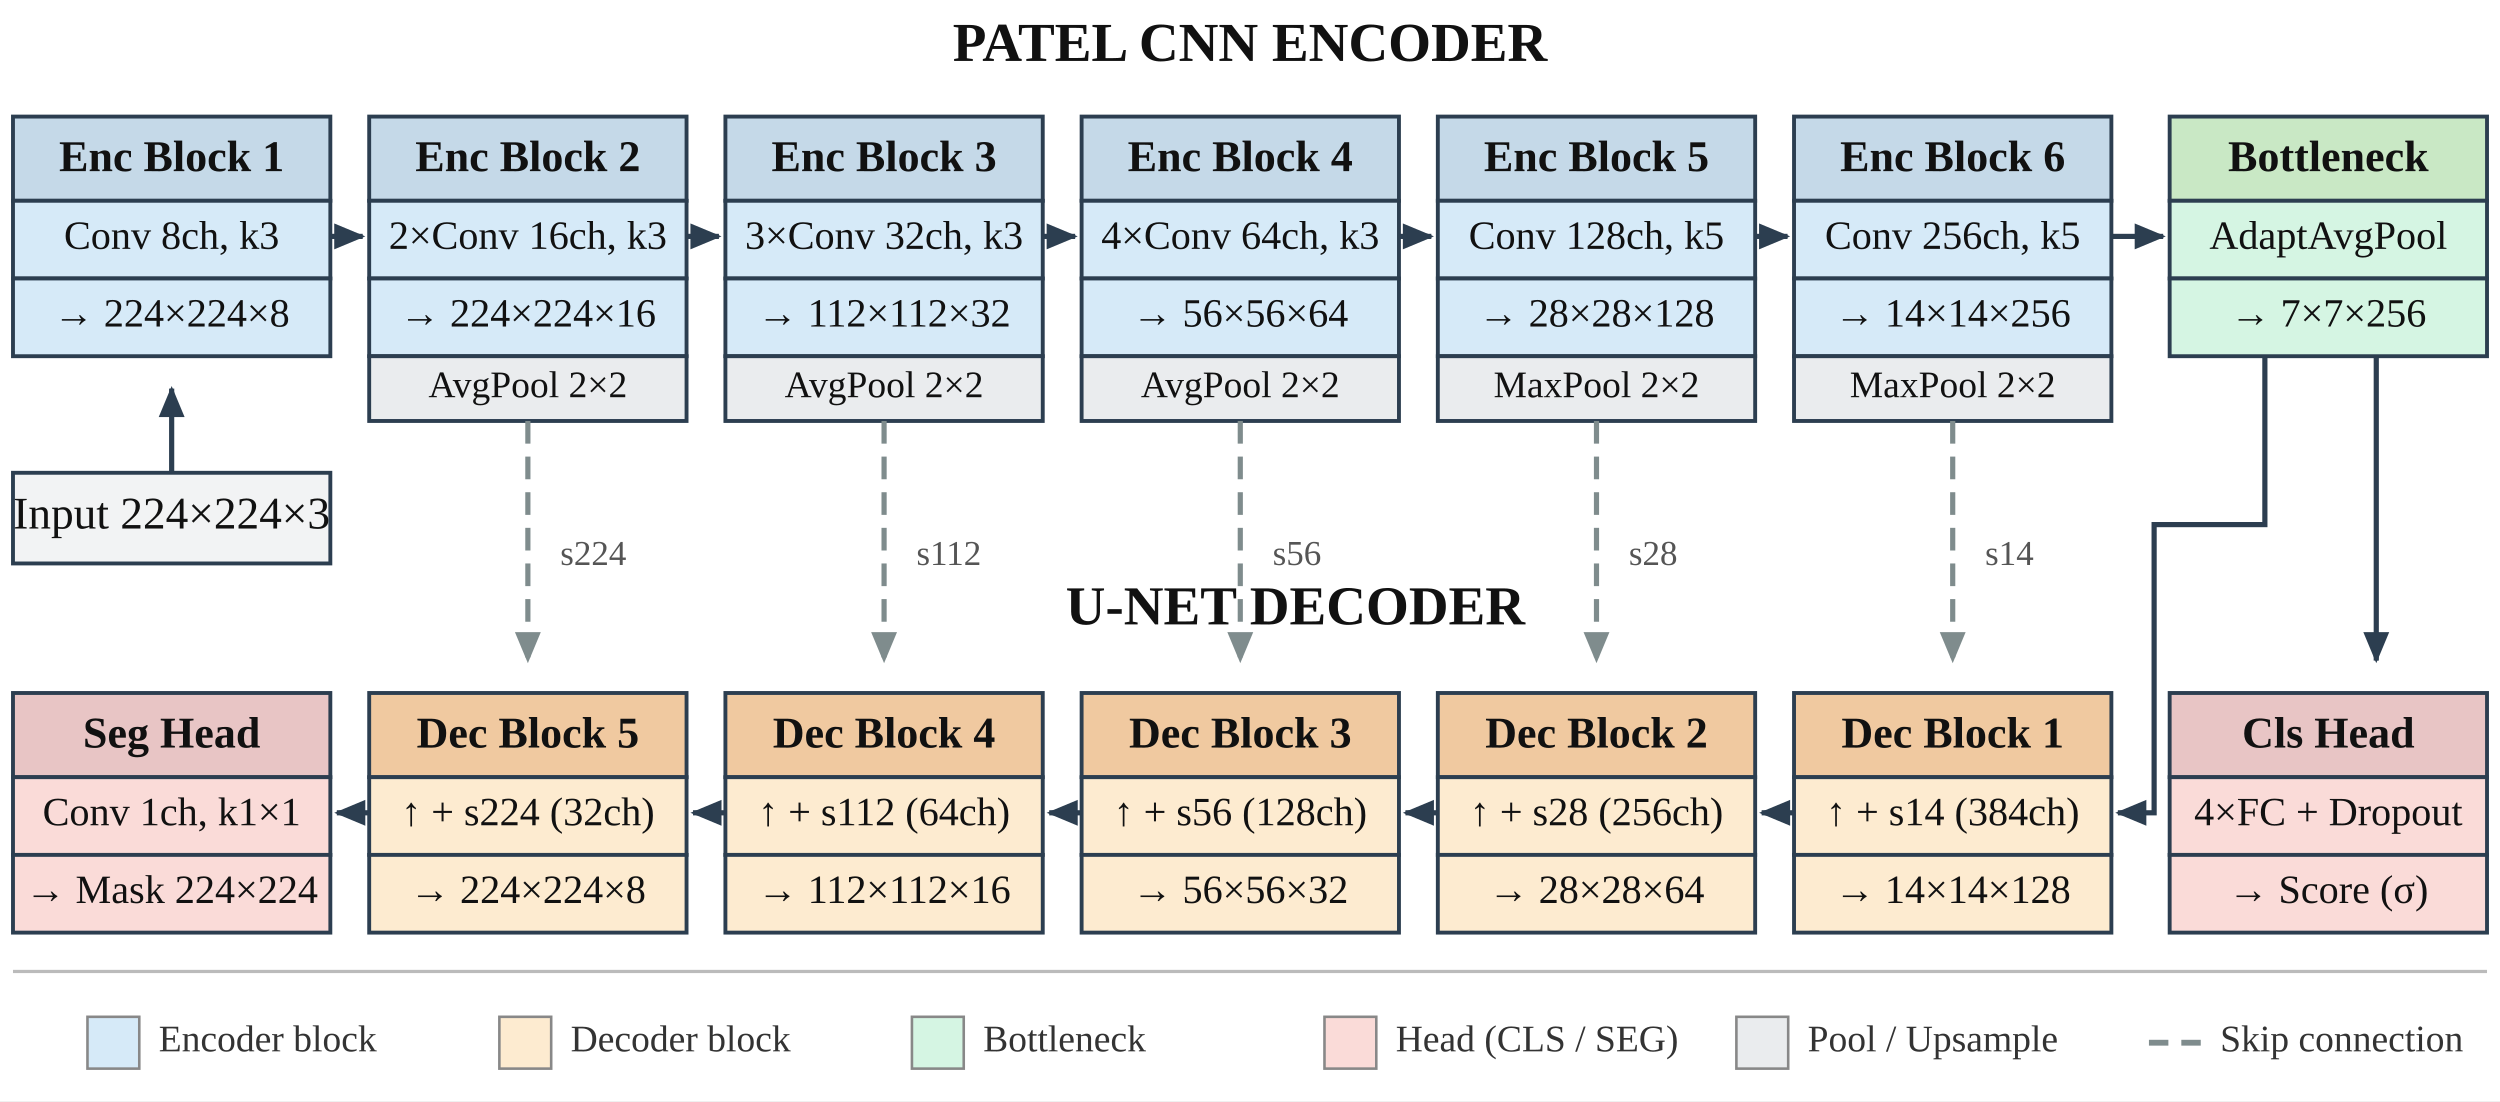
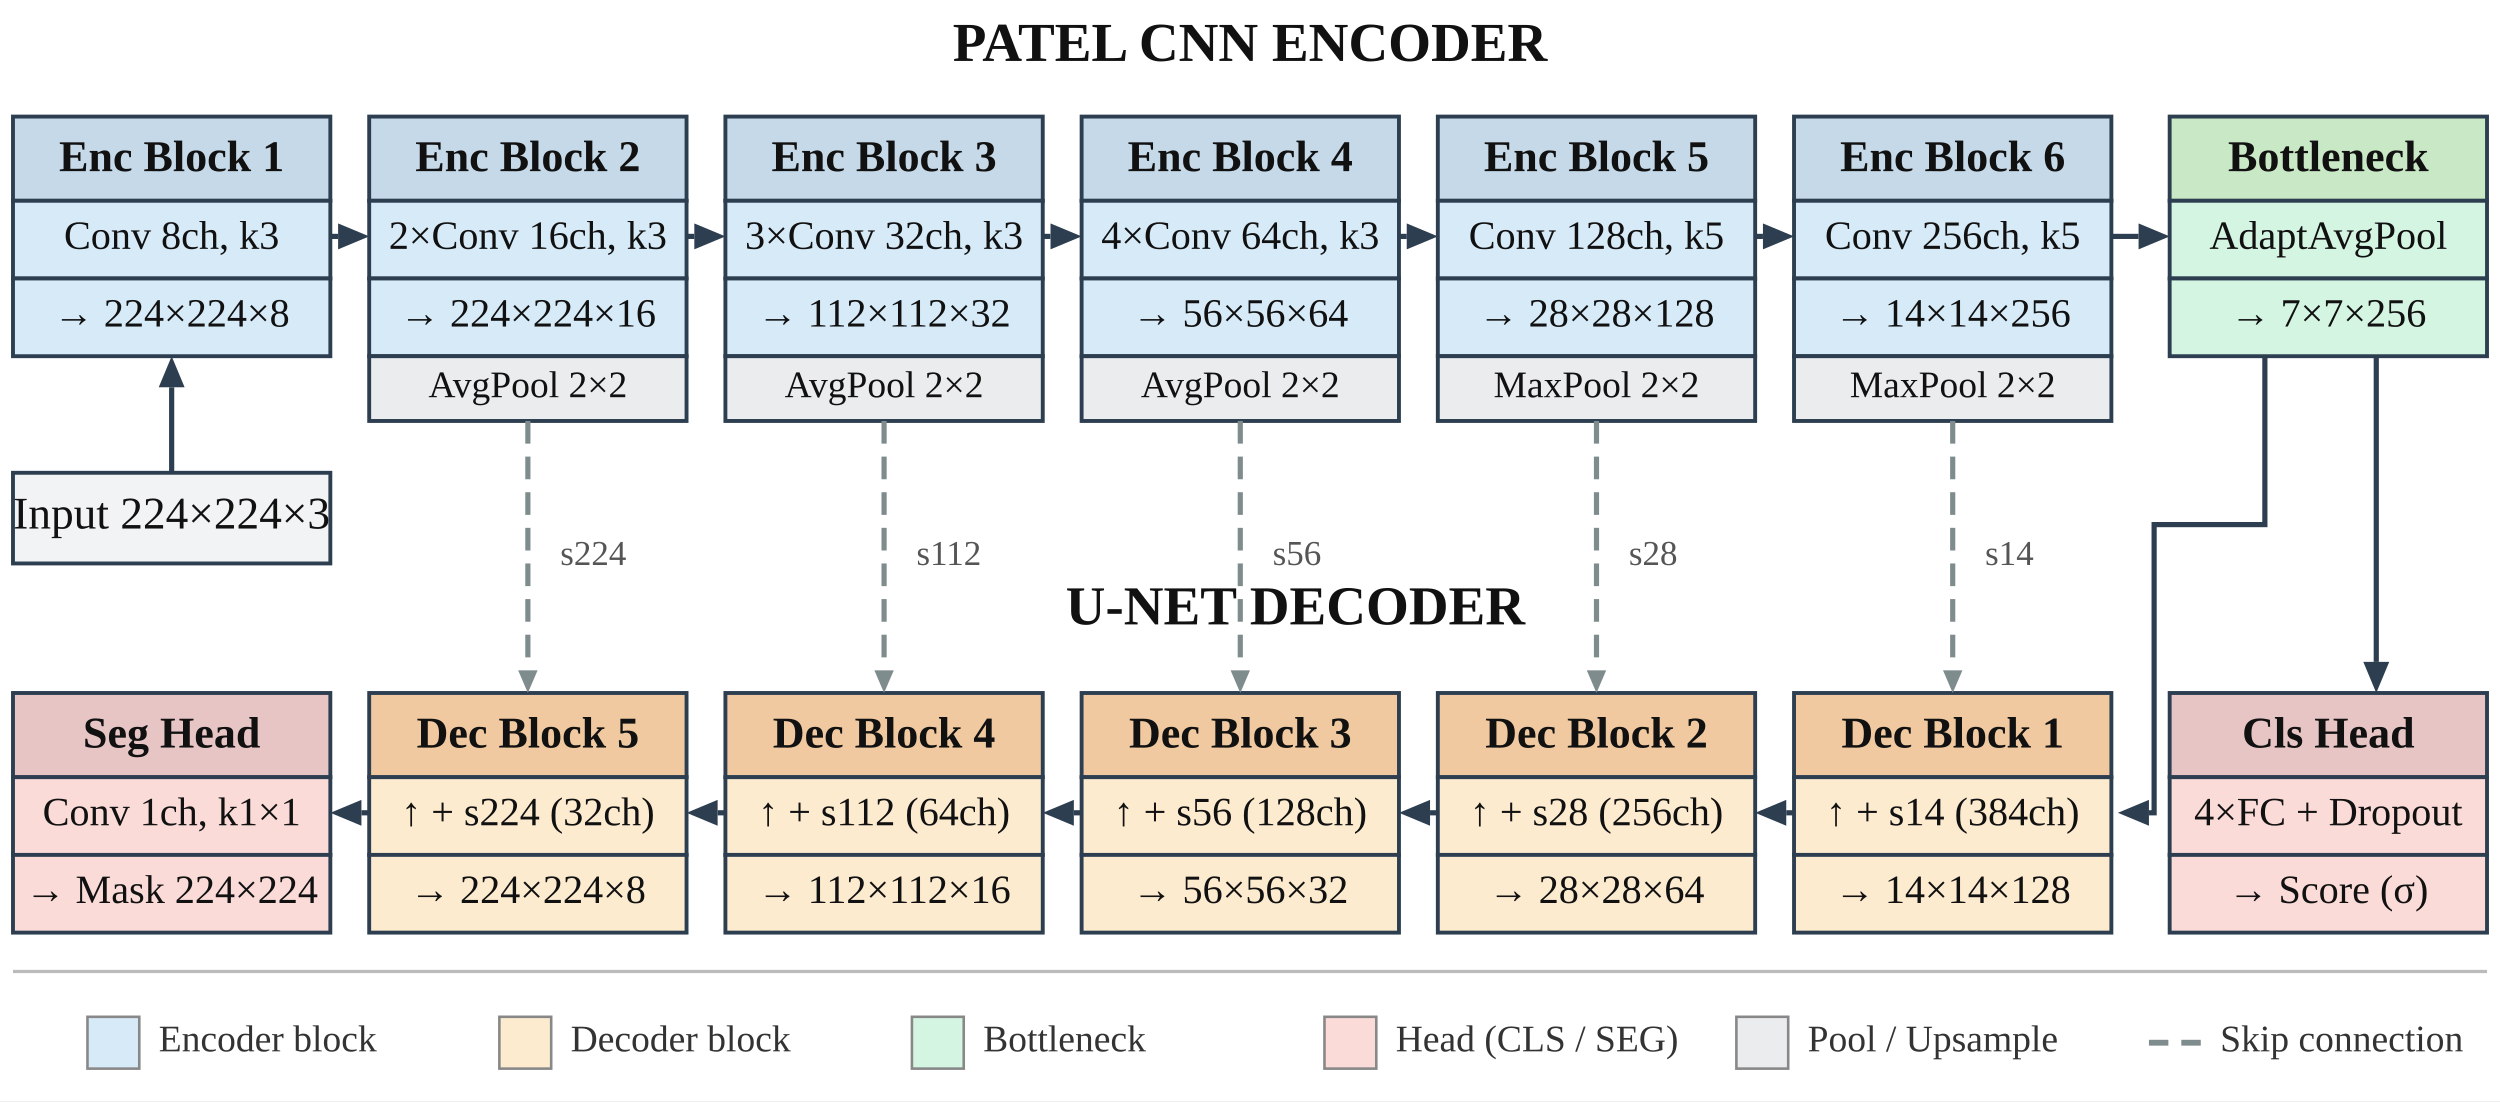
<svg xmlns="http://www.w3.org/2000/svg" width="5.361in" height="2.361in" viewBox="0 0 386.0 170.0">
-   <defs>
-     <marker id="ah" markerWidth="6" markerHeight="5" refX="5.5" refY="2.5" orient="auto">
-       <path d="M0,0 L0,5 L6,2.5 z" fill="#2C3E50" />
-     </marker>
-     <marker id="ahs" markerWidth="6" markerHeight="5" refX="5.5" refY="2.5" orient="auto">
-       <path d="M0,0 L0,5 L6,2.5 z" fill="#7F8C8D" />
-     </marker>
-   </defs>
  <rect width="386.0" height="170.0" fill="white" />
  <rect x="2.0" y="18.0" width="49.0" height="13.0" rx="0" fill="#C5D9E8" stroke="#2C3E50" stroke-width="0.6" />
  <text x="26.5" y="24.5" text-anchor="middle" dominant-baseline="middle" font-size="6.8" font-weight="bold" fill="#111111" font-family="'Times New Roman', Georgia, serif">Enc Block 1</text>
  <rect x="2.0" y="31.0" width="49.0" height="12.0" rx="0" fill="#D6EAF8" stroke="#2C3E50" stroke-width="0.6" />
  <text x="26.5" y="37.0" text-anchor="middle" dominant-baseline="middle" font-size="6.2" font-weight="normal" fill="#111111" font-family="'Times New Roman', Georgia, serif">Conv 8ch, k3</text>
  <rect x="2.0" y="43.0" width="49.0" height="12.0" rx="0" fill="#D6EAF8" stroke="#2C3E50" stroke-width="0.6" />
  <text x="26.5" y="49.0" text-anchor="middle" dominant-baseline="middle" font-size="6.2" font-weight="normal" fill="#111111" font-family="'Times New Roman', Georgia, serif">→ 224×224×8</text>
-   <line x1="51.0" y1="36.5" x2="56.0" y2="36.5" stroke="#2C3E50" stroke-width="0.8" marker-end="url(#ah)" />
+   <line x1="51.0" y1="36.5" x2="52.2" y2="36.5" stroke="#2C3E50" stroke-width="0.8" />
+   <polygon points="52.2,34.5 57.0,36.5 52.2,38.5" fill="#2C3E50" />
  <rect x="57.0" y="18.0" width="49.0" height="13.0" rx="0" fill="#C5D9E8" stroke="#2C3E50" stroke-width="0.6" />
  <text x="81.5" y="24.5" text-anchor="middle" dominant-baseline="middle" font-size="6.8" font-weight="bold" fill="#111111" font-family="'Times New Roman', Georgia, serif">Enc Block 2</text>
  <rect x="57.0" y="31.0" width="49.0" height="12.0" rx="0" fill="#D6EAF8" stroke="#2C3E50" stroke-width="0.6" />
  <text x="81.5" y="37.0" text-anchor="middle" dominant-baseline="middle" font-size="6.2" font-weight="normal" fill="#111111" font-family="'Times New Roman', Georgia, serif">2×Conv 16ch, k3</text>
  <rect x="57.0" y="43.0" width="49.0" height="12.0" rx="0" fill="#D6EAF8" stroke="#2C3E50" stroke-width="0.6" />
  <text x="81.5" y="49.0" text-anchor="middle" dominant-baseline="middle" font-size="6.2" font-weight="normal" fill="#111111" font-family="'Times New Roman', Georgia, serif">→ 224×224×16</text>
  <rect x="57.0" y="55.0" width="49.0" height="10.0" rx="0" fill="#EAECEE" stroke="#2C3E50" stroke-width="0.6" />
  <text x="81.5" y="60.0" text-anchor="middle" dominant-baseline="middle" font-size="5.8" font-weight="normal" fill="#111111" font-family="'Times New Roman', Georgia, serif">AvgPool 2×2</text>
-   <line x1="106.0" y1="36.5" x2="111.0" y2="36.5" stroke="#2C3E50" stroke-width="0.8" marker-end="url(#ah)" />
+   <line x1="106.0" y1="36.5" x2="107.2" y2="36.5" stroke="#2C3E50" stroke-width="0.8" />
+   <polygon points="107.2,34.5 112.0,36.5 107.2,38.5" fill="#2C3E50" />
  <rect x="112.0" y="18.0" width="49.0" height="13.0" rx="0" fill="#C5D9E8" stroke="#2C3E50" stroke-width="0.6" />
  <text x="136.5" y="24.5" text-anchor="middle" dominant-baseline="middle" font-size="6.8" font-weight="bold" fill="#111111" font-family="'Times New Roman', Georgia, serif">Enc Block 3</text>
  <rect x="112.0" y="31.0" width="49.0" height="12.0" rx="0" fill="#D6EAF8" stroke="#2C3E50" stroke-width="0.6" />
  <text x="136.5" y="37.0" text-anchor="middle" dominant-baseline="middle" font-size="6.2" font-weight="normal" fill="#111111" font-family="'Times New Roman', Georgia, serif">3×Conv 32ch, k3</text>
  <rect x="112.0" y="43.0" width="49.0" height="12.0" rx="0" fill="#D6EAF8" stroke="#2C3E50" stroke-width="0.6" />
  <text x="136.5" y="49.0" text-anchor="middle" dominant-baseline="middle" font-size="6.2" font-weight="normal" fill="#111111" font-family="'Times New Roman', Georgia, serif">→ 112×112×32</text>
  <rect x="112.0" y="55.0" width="49.0" height="10.0" rx="0" fill="#EAECEE" stroke="#2C3E50" stroke-width="0.6" />
  <text x="136.5" y="60.0" text-anchor="middle" dominant-baseline="middle" font-size="5.8" font-weight="normal" fill="#111111" font-family="'Times New Roman', Georgia, serif">AvgPool 2×2</text>
-   <line x1="161.0" y1="36.5" x2="166.0" y2="36.5" stroke="#2C3E50" stroke-width="0.8" marker-end="url(#ah)" />
+   <line x1="161.0" y1="36.5" x2="162.2" y2="36.5" stroke="#2C3E50" stroke-width="0.8" />
+   <polygon points="162.2,34.5 167.0,36.5 162.2,38.5" fill="#2C3E50" />
  <rect x="167.0" y="18.0" width="49.0" height="13.0" rx="0" fill="#C5D9E8" stroke="#2C3E50" stroke-width="0.6" />
  <text x="191.5" y="24.5" text-anchor="middle" dominant-baseline="middle" font-size="6.8" font-weight="bold" fill="#111111" font-family="'Times New Roman', Georgia, serif">Enc Block 4</text>
  <rect x="167.0" y="31.0" width="49.0" height="12.0" rx="0" fill="#D6EAF8" stroke="#2C3E50" stroke-width="0.6" />
  <text x="191.5" y="37.0" text-anchor="middle" dominant-baseline="middle" font-size="6.2" font-weight="normal" fill="#111111" font-family="'Times New Roman', Georgia, serif">4×Conv 64ch, k3</text>
  <rect x="167.0" y="43.0" width="49.0" height="12.0" rx="0" fill="#D6EAF8" stroke="#2C3E50" stroke-width="0.6" />
  <text x="191.5" y="49.0" text-anchor="middle" dominant-baseline="middle" font-size="6.2" font-weight="normal" fill="#111111" font-family="'Times New Roman', Georgia, serif">→ 56×56×64</text>
  <rect x="167.0" y="55.0" width="49.0" height="10.0" rx="0" fill="#EAECEE" stroke="#2C3E50" stroke-width="0.6" />
  <text x="191.5" y="60.0" text-anchor="middle" dominant-baseline="middle" font-size="5.8" font-weight="normal" fill="#111111" font-family="'Times New Roman', Georgia, serif">AvgPool 2×2</text>
-   <line x1="216.0" y1="36.5" x2="221.0" y2="36.5" stroke="#2C3E50" stroke-width="0.8" marker-end="url(#ah)" />
+   <line x1="216.0" y1="36.5" x2="217.2" y2="36.5" stroke="#2C3E50" stroke-width="0.8" />
+   <polygon points="217.2,34.5 222.0,36.5 217.2,38.5" fill="#2C3E50" />
  <rect x="222.0" y="18.0" width="49.0" height="13.0" rx="0" fill="#C5D9E8" stroke="#2C3E50" stroke-width="0.6" />
  <text x="246.5" y="24.5" text-anchor="middle" dominant-baseline="middle" font-size="6.8" font-weight="bold" fill="#111111" font-family="'Times New Roman', Georgia, serif">Enc Block 5</text>
  <rect x="222.0" y="31.0" width="49.0" height="12.0" rx="0" fill="#D6EAF8" stroke="#2C3E50" stroke-width="0.6" />
  <text x="246.5" y="37.0" text-anchor="middle" dominant-baseline="middle" font-size="6.2" font-weight="normal" fill="#111111" font-family="'Times New Roman', Georgia, serif">Conv 128ch, k5</text>
  <rect x="222.0" y="43.0" width="49.0" height="12.0" rx="0" fill="#D6EAF8" stroke="#2C3E50" stroke-width="0.6" />
  <text x="246.5" y="49.0" text-anchor="middle" dominant-baseline="middle" font-size="6.2" font-weight="normal" fill="#111111" font-family="'Times New Roman', Georgia, serif">→ 28×28×128</text>
  <rect x="222.0" y="55.0" width="49.0" height="10.0" rx="0" fill="#EAECEE" stroke="#2C3E50" stroke-width="0.6" />
  <text x="246.5" y="60.0" text-anchor="middle" dominant-baseline="middle" font-size="5.8" font-weight="normal" fill="#111111" font-family="'Times New Roman', Georgia, serif">MaxPool 2×2</text>
-   <line x1="271.0" y1="36.5" x2="276.0" y2="36.5" stroke="#2C3E50" stroke-width="0.8" marker-end="url(#ah)" />
+   <line x1="271.0" y1="36.5" x2="272.2" y2="36.5" stroke="#2C3E50" stroke-width="0.8" />
+   <polygon points="272.2,34.5 277.0,36.5 272.2,38.5" fill="#2C3E50" />
  <rect x="277.0" y="18.0" width="49.0" height="13.0" rx="0" fill="#C5D9E8" stroke="#2C3E50" stroke-width="0.6" />
  <text x="301.5" y="24.5" text-anchor="middle" dominant-baseline="middle" font-size="6.8" font-weight="bold" fill="#111111" font-family="'Times New Roman', Georgia, serif">Enc Block 6</text>
  <rect x="277.0" y="31.0" width="49.0" height="12.0" rx="0" fill="#D6EAF8" stroke="#2C3E50" stroke-width="0.6" />
  <text x="301.5" y="37.0" text-anchor="middle" dominant-baseline="middle" font-size="6.2" font-weight="normal" fill="#111111" font-family="'Times New Roman', Georgia, serif">Conv 256ch, k5</text>
  <rect x="277.0" y="43.0" width="49.0" height="12.0" rx="0" fill="#D6EAF8" stroke="#2C3E50" stroke-width="0.6" />
  <text x="301.5" y="49.0" text-anchor="middle" dominant-baseline="middle" font-size="6.2" font-weight="normal" fill="#111111" font-family="'Times New Roman', Georgia, serif">→ 14×14×256</text>
  <rect x="277.0" y="55.0" width="49.0" height="10.0" rx="0" fill="#EAECEE" stroke="#2C3E50" stroke-width="0.6" />
  <text x="301.5" y="60.0" text-anchor="middle" dominant-baseline="middle" font-size="5.8" font-weight="normal" fill="#111111" font-family="'Times New Roman', Georgia, serif">MaxPool 2×2</text>
-   <line x1="326.0" y1="36.5" x2="334.0" y2="36.5" stroke="#2C3E50" stroke-width="0.8" marker-end="url(#ah)" />
+   <line x1="326.0" y1="36.5" x2="330.2" y2="36.5" stroke="#2C3E50" stroke-width="0.8" />
+   <polygon points="330.2,34.5 335.0,36.5 330.2,38.5" fill="#2C3E50" />
  <rect x="335.0" y="18.0" width="49.0" height="13.0" rx="0" fill="#C9E8C5" stroke="#2C3E50" stroke-width="0.6" />
  <text x="359.5" y="24.5" text-anchor="middle" dominant-baseline="middle" font-size="6.8" font-weight="bold" fill="#111111" font-family="'Times New Roman', Georgia, serif">Bottleneck</text>
  <rect x="335.0" y="31.0" width="49.0" height="12.0" rx="0" fill="#D5F5E3" stroke="#2C3E50" stroke-width="0.6" />
  <text x="359.5" y="37.0" text-anchor="middle" dominant-baseline="middle" font-size="6.2" font-weight="normal" fill="#111111" font-family="'Times New Roman', Georgia, serif">AdaptAvgPool</text>
  <rect x="335.0" y="43.0" width="49.0" height="12.0" rx="0" fill="#D5F5E3" stroke="#2C3E50" stroke-width="0.6" />
  <text x="359.5" y="49.0" text-anchor="middle" dominant-baseline="middle" font-size="6.2" font-weight="normal" fill="#111111" font-family="'Times New Roman', Georgia, serif">→ 7×7×256</text>
-   <line x1="366.9" y1="55.0" x2="366.9" y2="102.0" stroke="#2C3E50" stroke-width="0.8" marker-end="url(#ah)" />
+   <line x1="366.9" y1="55.0" x2="366.9" y2="102.2" stroke="#2C3E50" stroke-width="0.8" />
+   <polygon points="364.9,102.2 366.9,107.0 368.9,102.2" fill="#2C3E50" />
  <rect x="335.0" y="107.0" width="49.0" height="13.0" rx="0" fill="#E8C5C5" stroke="#2C3E50" stroke-width="0.6" />
  <text x="359.5" y="113.5" text-anchor="middle" dominant-baseline="middle" font-size="6.8" font-weight="bold" fill="#111111" font-family="'Times New Roman', Georgia, serif">Cls Head</text>
  <rect x="335.0" y="120.0" width="49.0" height="12.0" rx="0" fill="#FADBD8" stroke="#2C3E50" stroke-width="0.6" />
  <text x="359.5" y="126.0" text-anchor="middle" dominant-baseline="middle" font-size="6.2" font-weight="normal" fill="#111111" font-family="'Times New Roman', Georgia, serif">4×FC + Dropout</text>
  <rect x="335.0" y="132.0" width="49.0" height="12.0" rx="0" fill="#FADBD8" stroke="#2C3E50" stroke-width="0.6" />
  <text x="359.5" y="138.0" text-anchor="middle" dominant-baseline="middle" font-size="6.2" font-weight="normal" fill="#111111" font-family="'Times New Roman', Georgia, serif">→ Score (σ)</text>
  <rect x="277.0" y="107.0" width="49.0" height="13.0" rx="0" fill="#F0C9A0" stroke="#2C3E50" stroke-width="0.6" />
  <text x="301.5" y="113.5" text-anchor="middle" dominant-baseline="middle" font-size="6.8" font-weight="bold" fill="#111111" font-family="'Times New Roman', Georgia, serif">Dec Block 1</text>
  <rect x="277.0" y="120.0" width="49.0" height="12.0" rx="0" fill="#FDEBD0" stroke="#2C3E50" stroke-width="0.6" />
  <text x="301.5" y="126.0" text-anchor="middle" dominant-baseline="middle" font-size="6.2" font-weight="normal" fill="#111111" font-family="'Times New Roman', Georgia, serif">↑ + s14  (384ch)</text>
  <rect x="277.0" y="132.0" width="49.0" height="12.0" rx="0" fill="#FDEBD0" stroke="#2C3E50" stroke-width="0.6" />
  <text x="301.5" y="138.0" text-anchor="middle" dominant-baseline="middle" font-size="6.2" font-weight="normal" fill="#111111" font-family="'Times New Roman', Georgia, serif">→ 14×14×128</text>
-   <line x1="277.0" y1="125.5" x2="272.0" y2="125.5" stroke="#2C3E50" stroke-width="0.8" marker-end="url(#ah)" />
+   <line x1="277.0" y1="125.5" x2="275.8" y2="125.5" stroke="#2C3E50" stroke-width="0.8" />
+   <polygon points="275.8,123.5 271.0,125.5 275.8,127.5" fill="#2C3E50" />
  <rect x="222.0" y="107.0" width="49.0" height="13.0" rx="0" fill="#F0C9A0" stroke="#2C3E50" stroke-width="0.6" />
  <text x="246.5" y="113.5" text-anchor="middle" dominant-baseline="middle" font-size="6.8" font-weight="bold" fill="#111111" font-family="'Times New Roman', Georgia, serif">Dec Block 2</text>
  <rect x="222.0" y="120.0" width="49.0" height="12.0" rx="0" fill="#FDEBD0" stroke="#2C3E50" stroke-width="0.6" />
  <text x="246.5" y="126.0" text-anchor="middle" dominant-baseline="middle" font-size="6.2" font-weight="normal" fill="#111111" font-family="'Times New Roman', Georgia, serif">↑ + s28  (256ch)</text>
  <rect x="222.0" y="132.0" width="49.0" height="12.0" rx="0" fill="#FDEBD0" stroke="#2C3E50" stroke-width="0.6" />
  <text x="246.5" y="138.0" text-anchor="middle" dominant-baseline="middle" font-size="6.2" font-weight="normal" fill="#111111" font-family="'Times New Roman', Georgia, serif">→ 28×28×64</text>
-   <line x1="222.0" y1="125.5" x2="217.0" y2="125.5" stroke="#2C3E50" stroke-width="0.8" marker-end="url(#ah)" />
+   <line x1="222.0" y1="125.5" x2="220.8" y2="125.5" stroke="#2C3E50" stroke-width="0.8" />
+   <polygon points="220.8,123.5 216.0,125.5 220.8,127.5" fill="#2C3E50" />
  <rect x="167.0" y="107.0" width="49.0" height="13.0" rx="0" fill="#F0C9A0" stroke="#2C3E50" stroke-width="0.6" />
  <text x="191.5" y="113.5" text-anchor="middle" dominant-baseline="middle" font-size="6.8" font-weight="bold" fill="#111111" font-family="'Times New Roman', Georgia, serif">Dec Block 3</text>
  <rect x="167.0" y="120.0" width="49.0" height="12.0" rx="0" fill="#FDEBD0" stroke="#2C3E50" stroke-width="0.6" />
  <text x="191.5" y="126.0" text-anchor="middle" dominant-baseline="middle" font-size="6.2" font-weight="normal" fill="#111111" font-family="'Times New Roman', Georgia, serif">↑ + s56  (128ch)</text>
  <rect x="167.0" y="132.0" width="49.0" height="12.0" rx="0" fill="#FDEBD0" stroke="#2C3E50" stroke-width="0.6" />
  <text x="191.5" y="138.0" text-anchor="middle" dominant-baseline="middle" font-size="6.2" font-weight="normal" fill="#111111" font-family="'Times New Roman', Georgia, serif">→ 56×56×32</text>
-   <line x1="167.0" y1="125.5" x2="162.0" y2="125.5" stroke="#2C3E50" stroke-width="0.8" marker-end="url(#ah)" />
+   <line x1="167.0" y1="125.5" x2="165.8" y2="125.5" stroke="#2C3E50" stroke-width="0.8" />
+   <polygon points="165.8,123.5 161.0,125.5 165.8,127.5" fill="#2C3E50" />
  <rect x="112.0" y="107.0" width="49.0" height="13.0" rx="0" fill="#F0C9A0" stroke="#2C3E50" stroke-width="0.6" />
  <text x="136.5" y="113.5" text-anchor="middle" dominant-baseline="middle" font-size="6.8" font-weight="bold" fill="#111111" font-family="'Times New Roman', Georgia, serif">Dec Block 4</text>
  <rect x="112.0" y="120.0" width="49.0" height="12.0" rx="0" fill="#FDEBD0" stroke="#2C3E50" stroke-width="0.6" />
  <text x="136.5" y="126.0" text-anchor="middle" dominant-baseline="middle" font-size="6.2" font-weight="normal" fill="#111111" font-family="'Times New Roman', Georgia, serif">↑ + s112 (64ch)</text>
  <rect x="112.0" y="132.0" width="49.0" height="12.0" rx="0" fill="#FDEBD0" stroke="#2C3E50" stroke-width="0.6" />
  <text x="136.5" y="138.0" text-anchor="middle" dominant-baseline="middle" font-size="6.2" font-weight="normal" fill="#111111" font-family="'Times New Roman', Georgia, serif">→ 112×112×16</text>
-   <line x1="112.0" y1="125.5" x2="107.0" y2="125.5" stroke="#2C3E50" stroke-width="0.8" marker-end="url(#ah)" />
+   <line x1="112.0" y1="125.5" x2="110.8" y2="125.5" stroke="#2C3E50" stroke-width="0.8" />
+   <polygon points="110.8,123.5 106.0,125.5 110.8,127.5" fill="#2C3E50" />
  <rect x="57.0" y="107.0" width="49.0" height="13.0" rx="0" fill="#F0C9A0" stroke="#2C3E50" stroke-width="0.6" />
  <text x="81.5" y="113.5" text-anchor="middle" dominant-baseline="middle" font-size="6.8" font-weight="bold" fill="#111111" font-family="'Times New Roman', Georgia, serif">Dec Block 5</text>
  <rect x="57.0" y="120.0" width="49.0" height="12.0" rx="0" fill="#FDEBD0" stroke="#2C3E50" stroke-width="0.6" />
  <text x="81.5" y="126.0" text-anchor="middle" dominant-baseline="middle" font-size="6.2" font-weight="normal" fill="#111111" font-family="'Times New Roman', Georgia, serif">↑ + s224 (32ch)</text>
  <rect x="57.0" y="132.0" width="49.0" height="12.0" rx="0" fill="#FDEBD0" stroke="#2C3E50" stroke-width="0.6" />
  <text x="81.5" y="138.0" text-anchor="middle" dominant-baseline="middle" font-size="6.2" font-weight="normal" fill="#111111" font-family="'Times New Roman', Georgia, serif">→ 224×224×8</text>
-   <line x1="57.0" y1="125.5" x2="52.0" y2="125.5" stroke="#2C3E50" stroke-width="0.8" marker-end="url(#ah)" />
+   <line x1="57.0" y1="125.5" x2="55.8" y2="125.5" stroke="#2C3E50" stroke-width="0.8" />
+   <polygon points="55.8,123.5 51.0,125.5 55.8,127.5" fill="#2C3E50" />
  <rect x="2.0" y="107.0" width="49.0" height="13.0" rx="0" fill="#E8C5C5" stroke="#2C3E50" stroke-width="0.6" />
  <text x="26.5" y="113.5" text-anchor="middle" dominant-baseline="middle" font-size="6.8" font-weight="bold" fill="#111111" font-family="'Times New Roman', Georgia, serif">Seg Head</text>
  <rect x="2.0" y="120.0" width="49.0" height="12.0" rx="0" fill="#FADBD8" stroke="#2C3E50" stroke-width="0.6" />
  <text x="26.5" y="126.0" text-anchor="middle" dominant-baseline="middle" font-size="6.2" font-weight="normal" fill="#111111" font-family="'Times New Roman', Georgia, serif">Conv 1ch, k1×1</text>
  <rect x="2.0" y="132.0" width="49.0" height="12.0" rx="0" fill="#FADBD8" stroke="#2C3E50" stroke-width="0.6" />
  <text x="26.5" y="138.0" text-anchor="middle" dominant-baseline="middle" font-size="6.2" font-weight="normal" fill="#111111" font-family="'Times New Roman', Georgia, serif">→ Mask 224×224</text>
-   <polyline points="349.7,55.0 349.7,81.0 332.6,81.0 332.6,125.5 327.0,125.5" fill="none" stroke="#2C3E50" stroke-width="0.8" marker-end="url(#ah)" />
+   <polyline points="349.7,55.0 349.7,81.0 332.6,81.0 332.6,125.5 331.8,125.5" fill="none" stroke="#2C3E50" stroke-width="0.8" />
+   <polygon points="331.8,123.5 327.0,125.5 331.8,127.5" fill="#2C3E50" />
  <rect x="2.0" y="73.0" width="49.0" height="14.0" rx="0" fill="#F2F3F4" stroke="#2C3E50" stroke-width="0.6" />
  <text x="26.5" y="80.0" text-anchor="middle" dominant-baseline="middle" font-size="7.0" font-weight="normal" fill="#111111" font-family="'Times New Roman', Georgia, serif">Input 224×224×3</text>
-   <line x1="26.5" y1="73.0" x2="26.5" y2="60.0" stroke="#2C3E50" stroke-width="0.8" marker-end="url(#ah)" />
-   <line x1="81.5" y1="65.0" x2="81.5" y2="102.0" stroke="#7F8C8D" stroke-width="0.8" stroke-dasharray="3.5,2" marker-end="url(#ahs)" />
+   <line x1="26.5" y1="73.0" x2="26.5" y2="59.8" stroke="#2C3E50" stroke-width="0.8" />
+   <polygon points="24.5,59.8 26.5,55.0 28.5,59.8" fill="#2C3E50" />
+   <line x1="81.5" y1="65.0" x2="81.5" y2="103.5" stroke="#7F8C8D" stroke-width="0.8" stroke-dasharray="3.5,2" />
+   <polygon points="80.0,103.5 81.5,107.0 83.0,103.5" fill="#7F8C8D" />
  <text x="86.5" y="86.0" text-anchor="start" dominant-baseline="middle" font-size="5.4" font-weight="normal" fill="#555555" font-family="'Times New Roman', Georgia, serif">s224</text>
-   <line x1="136.5" y1="65.0" x2="136.5" y2="102.0" stroke="#7F8C8D" stroke-width="0.8" stroke-dasharray="3.5,2" marker-end="url(#ahs)" />
+   <line x1="136.5" y1="65.0" x2="136.5" y2="103.5" stroke="#7F8C8D" stroke-width="0.8" stroke-dasharray="3.5,2" />
+   <polygon points="135.0,103.5 136.5,107.0 138.0,103.5" fill="#7F8C8D" />
  <text x="141.5" y="86.0" text-anchor="start" dominant-baseline="middle" font-size="5.4" font-weight="normal" fill="#555555" font-family="'Times New Roman', Georgia, serif">s112</text>
-   <line x1="191.5" y1="65.0" x2="191.5" y2="102.0" stroke="#7F8C8D" stroke-width="0.8" stroke-dasharray="3.5,2" marker-end="url(#ahs)" />
+   <line x1="191.5" y1="65.0" x2="191.5" y2="103.5" stroke="#7F8C8D" stroke-width="0.8" stroke-dasharray="3.5,2" />
+   <polygon points="190.0,103.5 191.5,107.0 193.0,103.5" fill="#7F8C8D" />
  <text x="196.5" y="86.0" text-anchor="start" dominant-baseline="middle" font-size="5.4" font-weight="normal" fill="#555555" font-family="'Times New Roman', Georgia, serif">s56</text>
-   <line x1="246.5" y1="65.0" x2="246.5" y2="102.0" stroke="#7F8C8D" stroke-width="0.8" stroke-dasharray="3.5,2" marker-end="url(#ahs)" />
+   <line x1="246.5" y1="65.0" x2="246.5" y2="103.5" stroke="#7F8C8D" stroke-width="0.8" stroke-dasharray="3.5,2" />
+   <polygon points="245.0,103.5 246.5,107.0 248.0,103.5" fill="#7F8C8D" />
  <text x="251.5" y="86.0" text-anchor="start" dominant-baseline="middle" font-size="5.4" font-weight="normal" fill="#555555" font-family="'Times New Roman', Georgia, serif">s28</text>
-   <line x1="301.5" y1="65.0" x2="301.5" y2="102.0" stroke="#7F8C8D" stroke-width="0.8" stroke-dasharray="3.5,2" marker-end="url(#ahs)" />
+   <line x1="301.5" y1="65.0" x2="301.5" y2="103.5" stroke="#7F8C8D" stroke-width="0.8" stroke-dasharray="3.5,2" />
+   <polygon points="300.0,103.5 301.5,107.0 303.0,103.5" fill="#7F8C8D" />
  <text x="306.5" y="86.0" text-anchor="start" dominant-baseline="middle" font-size="5.4" font-weight="normal" fill="#555555" font-family="'Times New Roman', Georgia, serif">s14</text>
  <text x="193.0" y="7.0" text-anchor="middle" dominant-baseline="middle" font-size="8.5" font-weight="bold" fill="#111111" font-family="'Times New Roman', Georgia, serif">PATEL CNN ENCODER</text>
  <text x="200.0" y="94.0" text-anchor="middle" dominant-baseline="middle" font-size="8.5" font-weight="bold" fill="#111111" font-family="'Times New Roman', Georgia, serif">U-NET DECODER</text>
  <line x1="2.0" y1="150.0" x2="384.0" y2="150.0" stroke="#BBBBBB" stroke-width="0.5" />
  <rect x="13.5" y="157.0" width="8.0" height="8.0" rx="0" fill="#D6EAF8" stroke="#888888" stroke-width="0.4" />
  <text x="24.5" y="161.0" text-anchor="start" dominant-baseline="middle" font-size="5.8" font-weight="normal" fill="#333333" font-family="'Times New Roman', Georgia, serif">Encoder block</text>
  <rect x="77.1" y="157.0" width="8.0" height="8.0" rx="0" fill="#FDEBD0" stroke="#888888" stroke-width="0.4" />
  <text x="88.1" y="161.0" text-anchor="start" dominant-baseline="middle" font-size="5.8" font-weight="normal" fill="#333333" font-family="'Times New Roman', Georgia, serif">Decoder block</text>
  <rect x="140.8" y="157.0" width="8.0" height="8.0" rx="0" fill="#D5F5E3" stroke="#888888" stroke-width="0.4" />
  <text x="151.8" y="161.0" text-anchor="start" dominant-baseline="middle" font-size="5.8" font-weight="normal" fill="#333333" font-family="'Times New Roman', Georgia, serif">Bottleneck</text>
  <rect x="204.5" y="157.0" width="8.0" height="8.0" rx="0" fill="#FADBD8" stroke="#888888" stroke-width="0.4" />
  <text x="215.5" y="161.0" text-anchor="start" dominant-baseline="middle" font-size="5.8" font-weight="normal" fill="#333333" font-family="'Times New Roman', Georgia, serif">Head (CLS / SEG)</text>
  <rect x="268.1" y="157.0" width="8.0" height="8.0" rx="0" fill="#EAECEE" stroke="#888888" stroke-width="0.4" />
  <text x="279.1" y="161.0" text-anchor="start" dominant-baseline="middle" font-size="5.8" font-weight="normal" fill="#333333" font-family="'Times New Roman', Georgia, serif">Pool / Upsample</text>
  <line x1="331.8" y1="161.0" x2="339.8" y2="161.0" stroke="#7F8C8D" stroke-width="0.9" stroke-dasharray="3,2" />
  <text x="342.8" y="161.0" text-anchor="start" dominant-baseline="middle" font-size="5.8" font-weight="normal" fill="#333333" font-family="'Times New Roman', Georgia, serif">Skip connection</text>
</svg>
